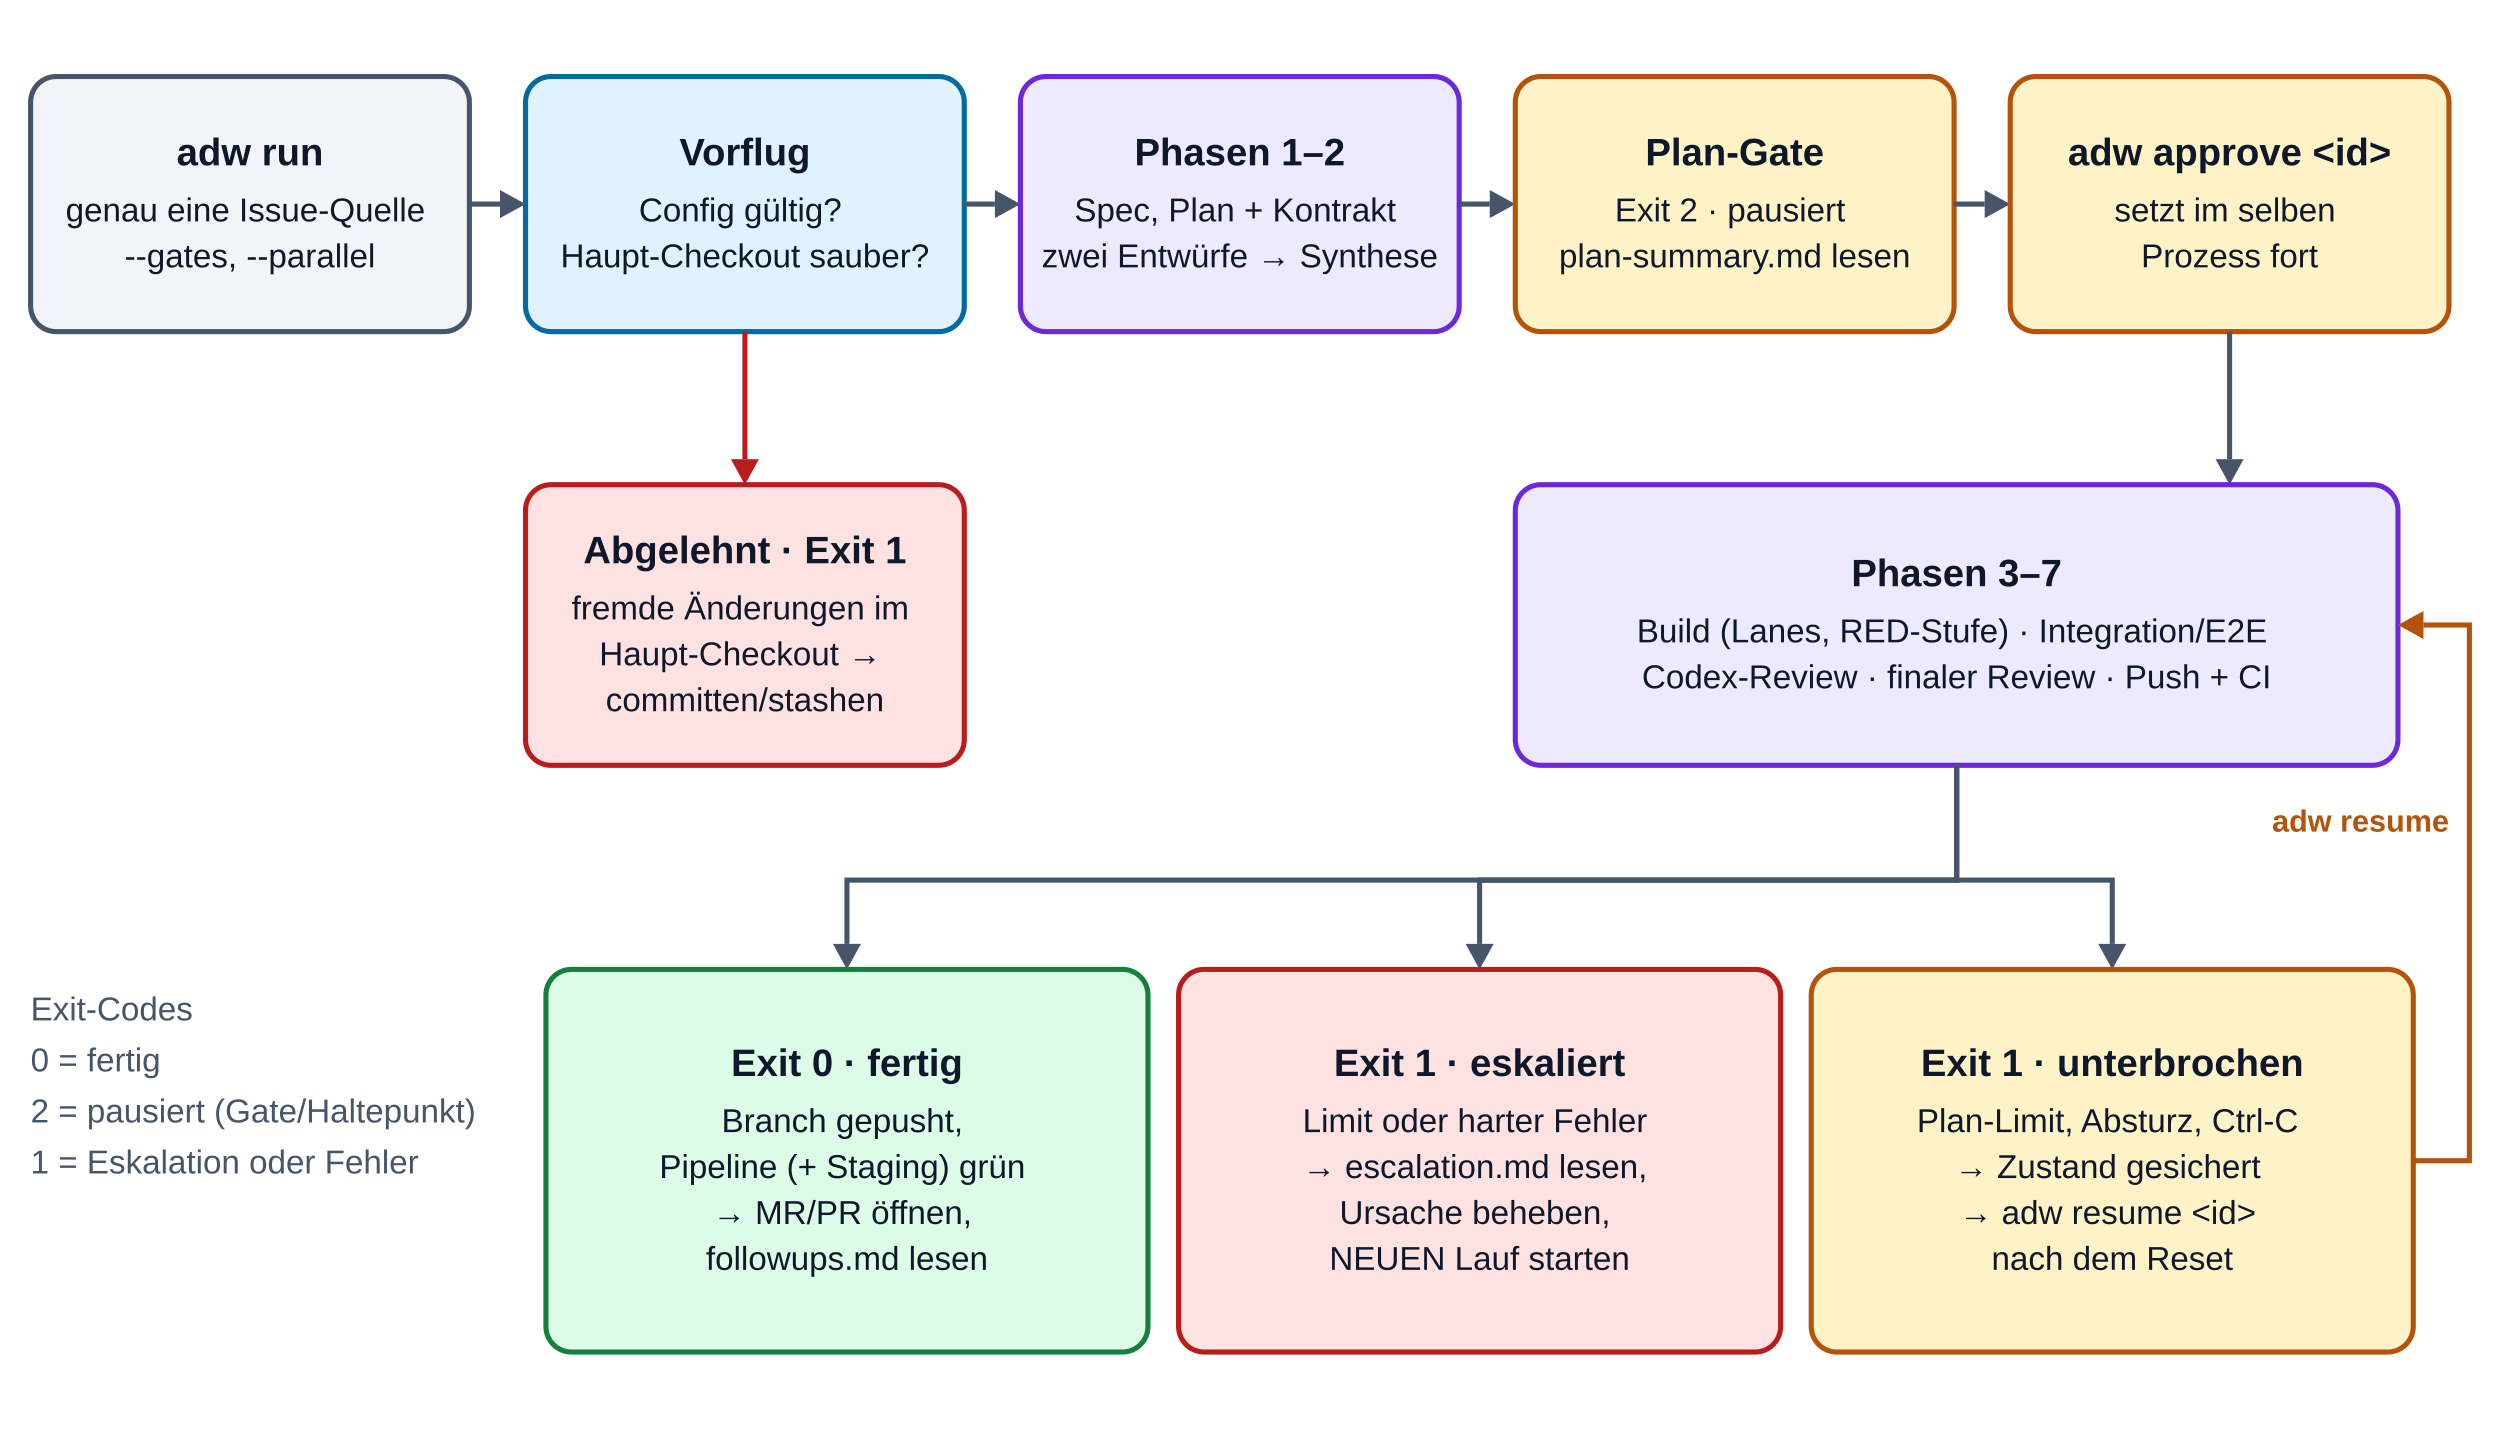
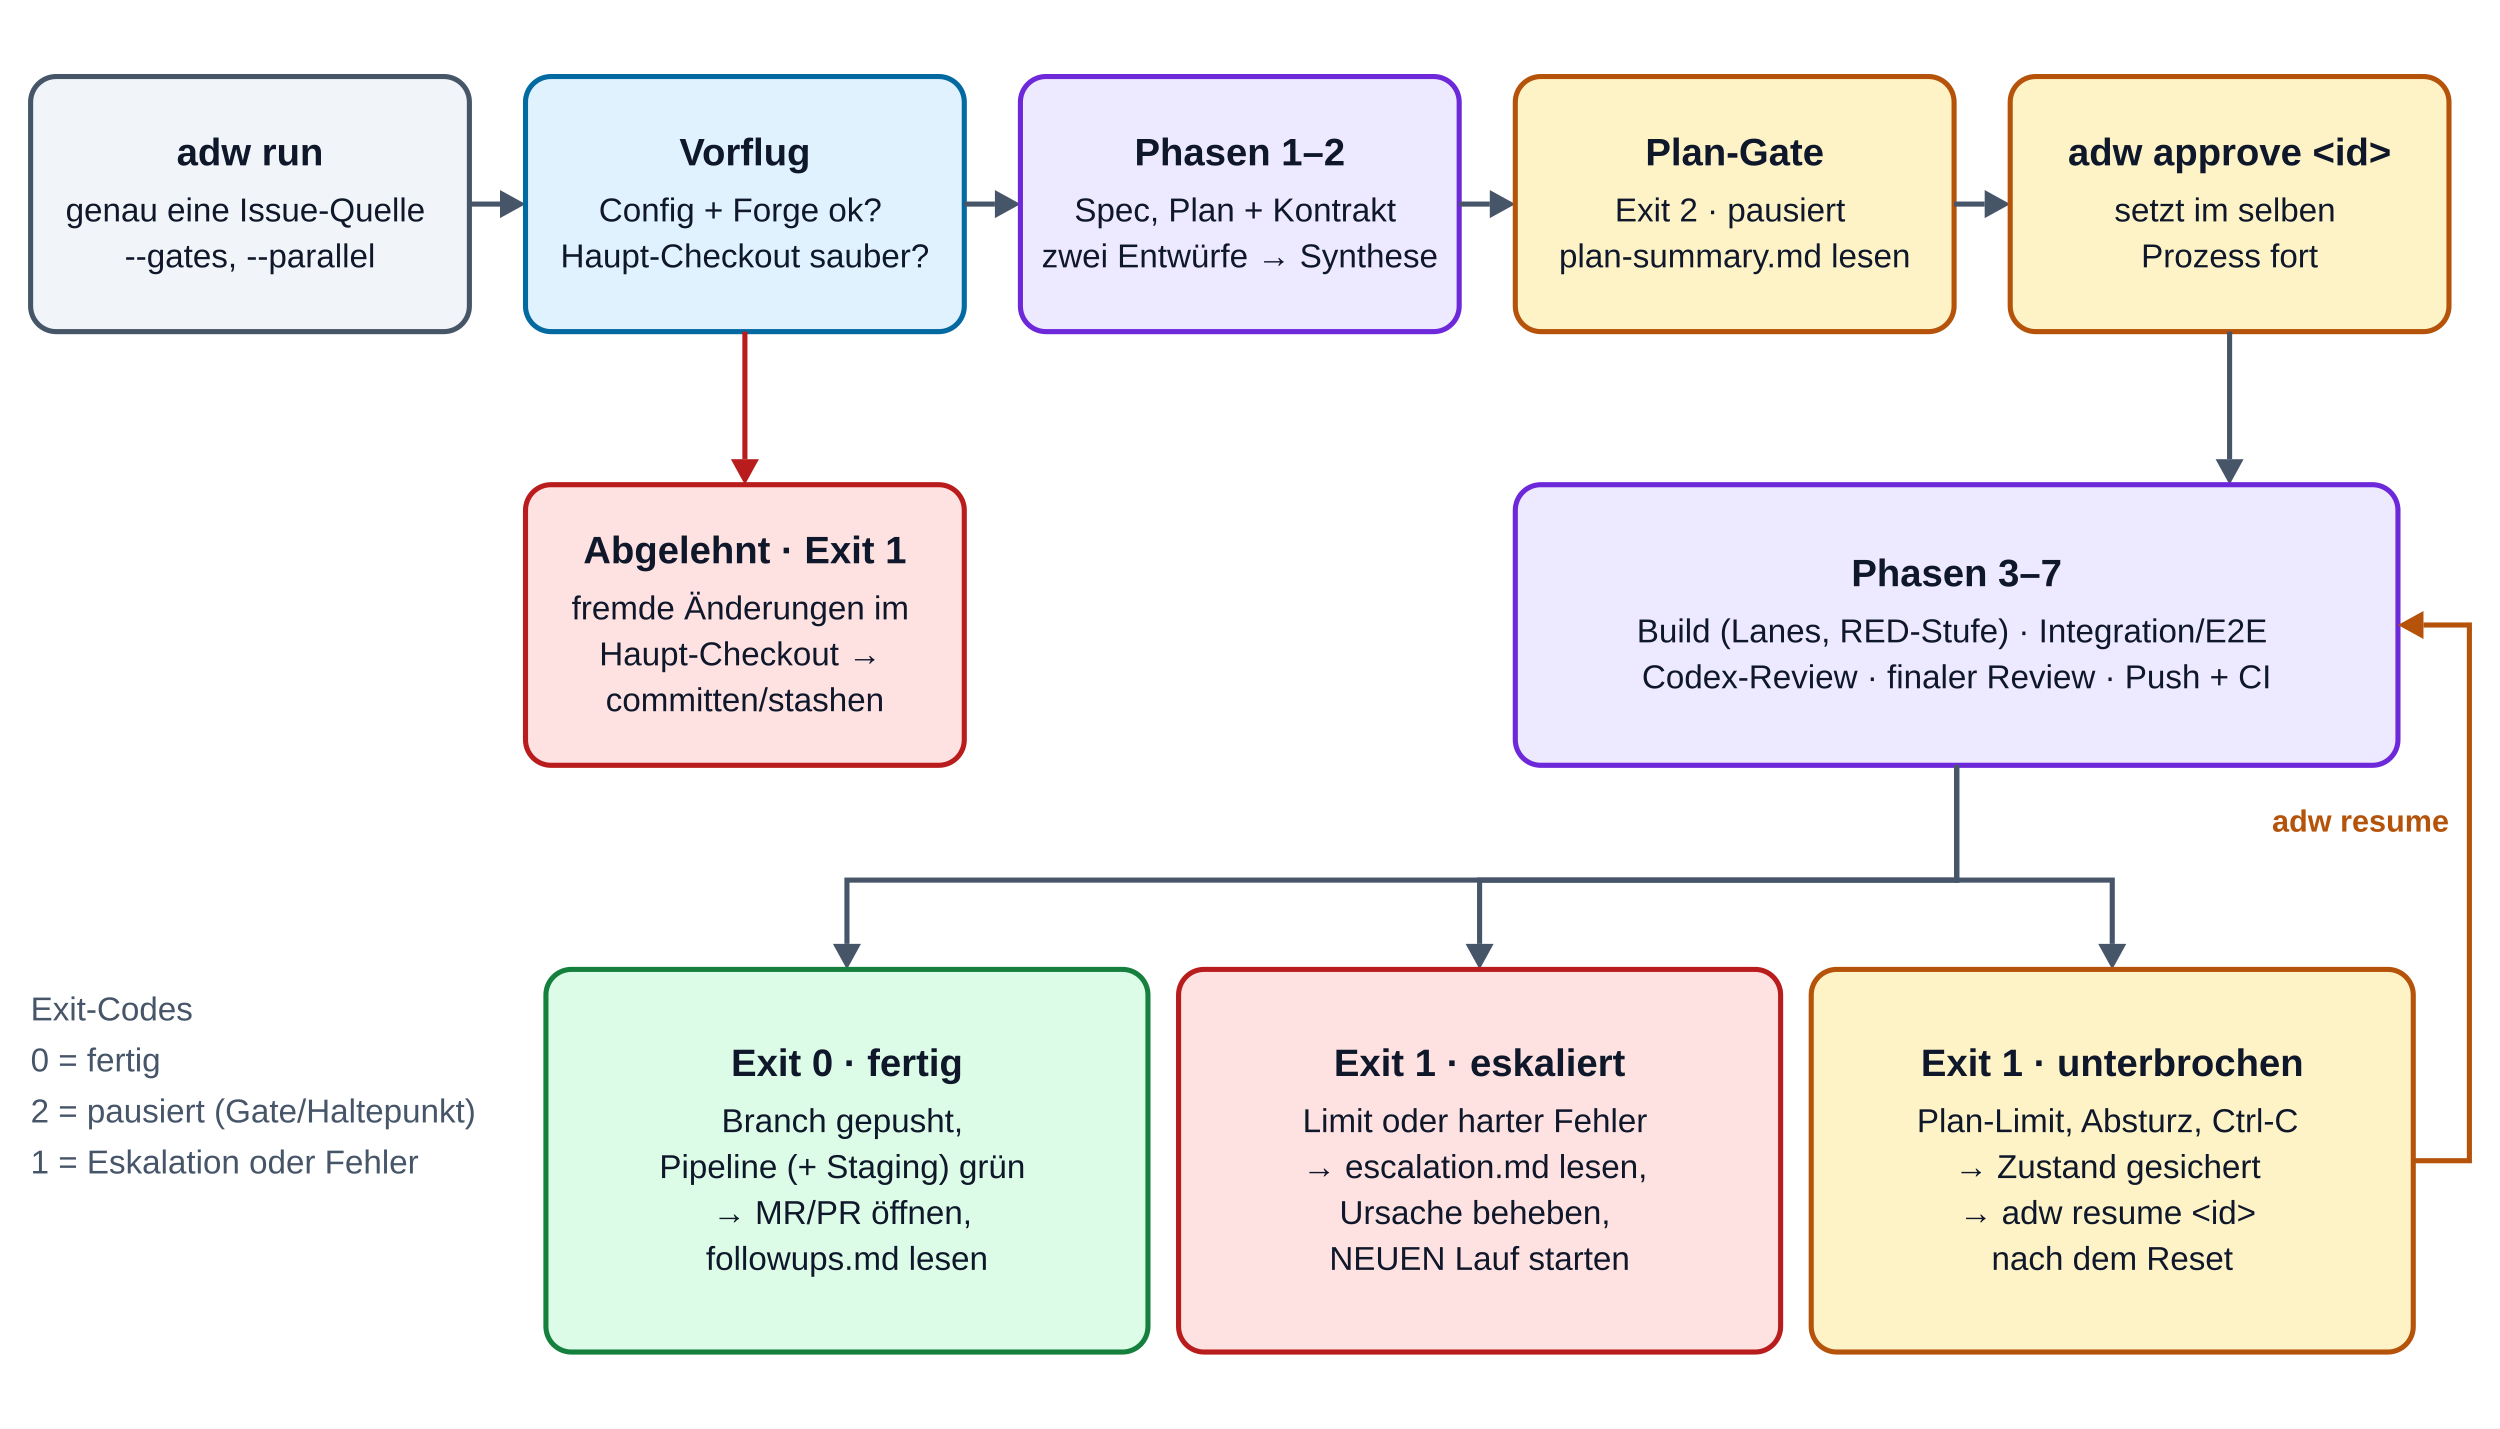
<svg xmlns="http://www.w3.org/2000/svg" viewBox="0 0 980 560" width="980" height="560" role="img">
  <rect x="0" y="0" width="980" height="560" fill="#ffffff" />
  <g data-step="1" data-info="Du startest einen Lauf mit genau einer Issue-Quelle. Zuerst werden die Flags geprüft; ein Fehler hier legt gar keinen Lauf an.">
    <rect x="12" y="30" width="172" height="100" rx="10" fill="#f1f5f9" stroke="#475569" stroke-width="2" />
    <text x="98.0" y="64.8" font-family="Liberation Sans, Arial, Helvetica, sans-serif" font-size="15" font-weight="bold" text-anchor="middle" fill="#0f172a">
      <tspan x="98.0" dy="0">adw run</tspan>
    </text>
    <text x="98.0" y="86.8" font-family="Liberation Sans, Arial, Helvetica, sans-serif" font-size="13" text-anchor="middle" fill="#0f172a">
      <tspan x="98.0" dy="0">genau eine Issue-Quelle</tspan>
      <tspan x="98.0" dy="18">--gates, --parallel</tspan>
    </text>
  </g>
-   <g data-step="2" data-info="ADW lädt .adw/config.yaml (fail fast) und prüft den Haupt-Checkout. Liegengebliebene ADW-Artefakte werden automatisch aus HEAD wiederhergestellt.">
+   <g data-step="2" data-info="ADW lädt .adw/config.yaml (fail fast), prüft, ob die Forge bekannt ist (echte Läufe), und prüft den Haupt-Checkout. Liegengebliebene ADW-Artefakte werden automatisch aus HEAD wiederhergestellt.">
    <path class="flow" d="M184 80.0 L196.0 80.0" stroke="#475569" stroke-width="2" fill="none" />
    <polygon points="206,80.0 196.0,74.5 196.0,85.5" fill="#475569" />
    <rect x="206" y="30" width="172" height="100" rx="10" fill="#e0f2fe" stroke="#0369a1" stroke-width="2" />
    <text x="292.0" y="64.8" font-family="Liberation Sans, Arial, Helvetica, sans-serif" font-size="15" font-weight="bold" text-anchor="middle" fill="#0f172a">
      <tspan x="292.0" dy="0">Vorflug</tspan>
    </text>
    <text x="292.0" y="86.8" font-family="Liberation Sans, Arial, Helvetica, sans-serif" font-size="13" text-anchor="middle" fill="#0f172a">
-       <tspan x="292.0" dy="0">Config gültig?</tspan>
+       <tspan x="292.0" dy="0">Config + Forge ok?</tspan>
      <tspan x="292.0" dy="18">Haupt-Checkout sauber?</tspan>
    </text>
  </g>
-   <g data-step="3" data-info="Zwei unabhängige Entwürfe (Claude + Codex) je Artefakt, von Fable 5 zu einer Spec, einem Plan und einem Schnittstellen-Kontrakt zusammengeführt.">
+   <g data-step="3" data-info="Zwei unabhängige Entwürfe (Claude + Codex) je Artefakt, von Fable 5.1 zu einer Spec, einem Plan und einem Schnittstellen-Kontrakt zusammengeführt.">
    <path class="flow" d="M378 80.0 L390.0 80.0" stroke="#475569" stroke-width="2" fill="none" />
    <polygon points="400,80.0 390.0,74.5 390.0,85.5" fill="#475569" />
    <rect x="400" y="30" width="172" height="100" rx="10" fill="#ede9fe" stroke="#6d28d9" stroke-width="2" />
    <text x="486.0" y="64.8" font-family="Liberation Sans, Arial, Helvetica, sans-serif" font-size="15" font-weight="bold" text-anchor="middle" fill="#0f172a">
      <tspan x="486.0" dy="0">Phasen 1–2</tspan>
    </text>
    <text x="486.0" y="86.8" font-family="Liberation Sans, Arial, Helvetica, sans-serif" font-size="13" text-anchor="middle" fill="#0f172a">
      <tspan x="486.0" dy="0">Spec, Plan + Kontrakt</tspan>
      <tspan x="486.0" dy="18">zwei Entwürfe → Synthese</tspan>
    </text>
  </g>
  <g data-step="4" data-info="Standard --gates plan: Der Lauf stoppt vor dem teuren Build. plan-summary.md, plan.md und contract.yaml lesen.">
    <path class="flow" d="M572 80.0 L584.0 80.0" stroke="#475569" stroke-width="2" fill="none" />
    <polygon points="594,80.0 584.0,74.5 584.0,85.5" fill="#475569" />
    <rect x="594" y="30" width="172" height="100" rx="10" fill="#fef3c7" stroke="#b45309" stroke-width="2" />
    <text x="680.0" y="64.8" font-family="Liberation Sans, Arial, Helvetica, sans-serif" font-size="15" font-weight="bold" text-anchor="middle" fill="#0f172a">
      <tspan x="680.0" dy="0">Plan-Gate</tspan>
    </text>
    <text x="680.0" y="86.8" font-family="Liberation Sans, Arial, Helvetica, sans-serif" font-size="13" text-anchor="middle" fill="#0f172a">
      <tspan x="680.0" dy="0">Exit 2 · pausiert</tspan>
      <tspan x="680.0" dy="18">plan-summary.md lesen</tspan>
    </text>
  </g>
  <g data-step="5" data-info="Erteilt die ausstehende Freigabe und läuft sofort weiter. Ein Ablehnen gibt es nicht: Ist der Plan falsch, einen neuen Lauf mit schärferem Issue starten.">
    <path class="flow" d="M766 80.0 L778.0 80.0" stroke="#475569" stroke-width="2" fill="none" />
    <polygon points="788,80.0 778.0,74.5 778.0,85.5" fill="#475569" />
    <rect x="788" y="30" width="172" height="100" rx="10" fill="#fef3c7" stroke="#b45309" stroke-width="2" />
    <text x="874.0" y="64.8" font-family="Liberation Sans, Arial, Helvetica, sans-serif" font-size="15" font-weight="bold" text-anchor="middle" fill="#0f172a">
      <tspan x="874.0" dy="0">adw approve &lt;id&gt;</tspan>
    </text>
    <text x="874.0" y="86.8" font-family="Liberation Sans, Arial, Helvetica, sans-serif" font-size="13" text-anchor="middle" fill="#0f172a">
      <tspan x="874.0" dy="0">setzt im selben</tspan>
      <tspan x="874.0" dy="18">Prozess fort</tspan>
    </text>
  </g>
  <g data-step="2" data-info="Der Vorflug verwirft nie deine Arbeit. Er listet die schmutzigen Pfade und stoppt; der Lauf bleibt unverändert und fortsetzbar.">
    <path d="M292.0 130 L292.0 180.0" stroke="#b91c1c" stroke-width="2" fill="none" />
    <polygon points="292.0,190 297.5,180.0 286.5,180.0" fill="#b91c1c" />
    <rect x="206" y="190" width="172" height="110" rx="10" fill="#fee2e2" stroke="#b91c1c" stroke-width="2" />
    <text x="292.0" y="220.8" font-family="Liberation Sans, Arial, Helvetica, sans-serif" font-size="15" font-weight="bold" text-anchor="middle" fill="#0f172a">
      <tspan x="292.0" dy="0">Abgelehnt · Exit 1</tspan>
    </text>
    <text x="292.0" y="242.8" font-family="Liberation Sans, Arial, Helvetica, sans-serif" font-size="13" text-anchor="middle" fill="#0f172a">
      <tspan x="292.0" dy="0">fremde Änderungen im</tspan>
      <tspan x="292.0" dy="18">Haupt-Checkout →</tspan>
      <tspan x="292.0" dy="18">committen/stashen</tspan>
    </text>
  </g>
  <g data-step="6" data-info="Build-Agenten arbeiten in Lane-Worktrees, Gates entscheiden, Reviewer melden nur. Optionale Haltepunkte können erneut pausieren (Exit 2).">
    <path class="flow" d="M874.0 130 L874.0 180.0" stroke="#475569" stroke-width="2" fill="none" />
    <polygon points="874.0,190 879.5,180.0 868.5,180.0" fill="#475569" />
    <rect x="594" y="190" width="346" height="110" rx="10" fill="#ede9fe" stroke="#6d28d9" stroke-width="2" />
    <text x="767.0" y="229.8" font-family="Liberation Sans, Arial, Helvetica, sans-serif" font-size="15" font-weight="bold" text-anchor="middle" fill="#0f172a">
      <tspan x="767.0" dy="0">Phasen 3–7</tspan>
    </text>
    <text x="767.0" y="251.8" font-family="Liberation Sans, Arial, Helvetica, sans-serif" font-size="13" text-anchor="middle" fill="#0f172a">
      <tspan x="767.0" dy="0">Build (Lanes, RED-Stufe) · Integration/E2E</tspan>
      <tspan x="767.0" dy="18">Codex-Review · finaler Review · Push + CI</tspan>
    </text>
  </g>
  <g data-step="7" data-info="Erfolg: Der Feature-Branch ist gepusht, die CI grün. followups.md listet Scope-Lücken und zurückgestellte Findings — daraus Tickets machen.">
    <path class="flow" d="M767.0 300 L767.0 345 L332.0 345 L332.0 370.0" stroke="#475569" stroke-width="2" fill="none" />
    <polygon points="332.0,380 337.5,370.0 326.5,370.0" fill="#475569" />
    <rect x="214" y="380" width="236" height="150" rx="10" fill="#dcfce7" stroke="#15803d" stroke-width="2" />
    <text x="332.0" y="421.8" font-family="Liberation Sans, Arial, Helvetica, sans-serif" font-size="15" font-weight="bold" text-anchor="middle" fill="#0f172a">
      <tspan x="332.0" dy="0">Exit 0 · fertig</tspan>
    </text>
    <text x="332.0" y="443.8" font-family="Liberation Sans, Arial, Helvetica, sans-serif" font-size="13" text-anchor="middle" fill="#0f172a">
      <tspan x="332.0" dy="0">Branch gepusht,</tspan>
      <tspan x="332.0" dy="18">Pipeline (+ Staging) grün</tspan>
      <tspan x="332.0" dy="18">→ MR/PR öffnen,</tspan>
      <tspan x="332.0" dy="18">followups.md lesen</tspan>
    </text>
  </g>
  <g data-step="8" data-info="Bewusst endgültig: Eskalierte Läufe sind nicht fortsetzbar. escalation.md nennt Phase und konkreten Grund (Gate-Output, Konflikt, Limit, Circuit Breaker).">
    <path class="flow" d="M767.0 300 L767.0 345 L580.0 345 L580.0 370.0" stroke="#475569" stroke-width="2" fill="none" />
    <polygon points="580.0,380 585.5,370.0 574.5,370.0" fill="#475569" />
    <rect x="462" y="380" width="236" height="150" rx="10" fill="#fee2e2" stroke="#b91c1c" stroke-width="2" />
    <text x="580.0" y="421.8" font-family="Liberation Sans, Arial, Helvetica, sans-serif" font-size="15" font-weight="bold" text-anchor="middle" fill="#0f172a">
      <tspan x="580.0" dy="0">Exit 1 · eskaliert</tspan>
    </text>
    <text x="580.0" y="443.8" font-family="Liberation Sans, Arial, Helvetica, sans-serif" font-size="13" text-anchor="middle" fill="#0f172a">
      <tspan x="580.0" dy="0">Limit oder harter Fehler</tspan>
      <tspan x="580.0" dy="18">→ escalation.md lesen,</tspan>
      <tspan x="580.0" dy="18">Ursache beheben,</tspan>
      <tspan x="580.0" dy="18">NEUEN Lauf starten</tspan>
    </text>
  </g>
  <g data-step="9" data-info="Keine Eskalation: Der Lauf bleibt am letzten Checkpoint. Fertige Lanes werden nicht neu gebaut, Limits nicht zurückgesetzt.">
    <path class="flow" d="M767.0 300 L767.0 345 L828.0 345 L828.0 370.0" stroke="#475569" stroke-width="2" fill="none" />
    <polygon points="828.0,380 833.5,370.0 822.5,370.0" fill="#475569" />
    <rect x="710" y="380" width="236" height="150" rx="10" fill="#fef3c7" stroke="#b45309" stroke-width="2" />
    <text x="828.0" y="421.8" font-family="Liberation Sans, Arial, Helvetica, sans-serif" font-size="15" font-weight="bold" text-anchor="middle" fill="#0f172a">
      <tspan x="828.0" dy="0">Exit 1 · unterbrochen</tspan>
    </text>
    <text x="828.0" y="443.8" font-family="Liberation Sans, Arial, Helvetica, sans-serif" font-size="13" text-anchor="middle" fill="#0f172a">
      <tspan x="828.0" dy="0">Plan-Limit, Absturz, Ctrl-C</tspan>
      <tspan x="828.0" dy="18">→ Zustand gesichert</tspan>
      <tspan x="828.0" dy="18">→ adw resume &lt;id&gt;</tspan>
      <tspan x="828.0" dy="18">nach dem Reset</tspan>
    </text>
  </g>
  <g data-step="9" data-info="adw resume setzt exakt dort fort, wo der Lauf stand — gleiche Phase, gleiche Agent-Session für einen offenen Fix.">
    <path d="M946 455 L968 455 L968 245 L950.0 245.0" stroke="#b45309" stroke-width="2" fill="none" />
    <polygon points="940,245 950.0,250.5 950.0,239.5" fill="#b45309" />
    <text x="960" y="326" font-family="Liberation Sans, Arial, Helvetica, sans-serif" font-size="12" font-weight="bold" text-anchor="end" fill="#b45309">
      <tspan x="960" dy="0">adw resume</tspan>
    </text>
  </g>
  <text x="12" y="400" font-family="Liberation Sans, Arial, Helvetica, sans-serif" font-size="13" text-anchor="start" fill="#475569">
    <tspan x="12" dy="0">Exit-Codes</tspan>
    <tspan x="12" dy="20">0 = fertig</tspan>
    <tspan x="12" dy="20">2 = pausiert (Gate/Haltepunkt)</tspan>
    <tspan x="12" dy="20">1 = Eskalation oder Fehler</tspan>
  </text>
</svg>
